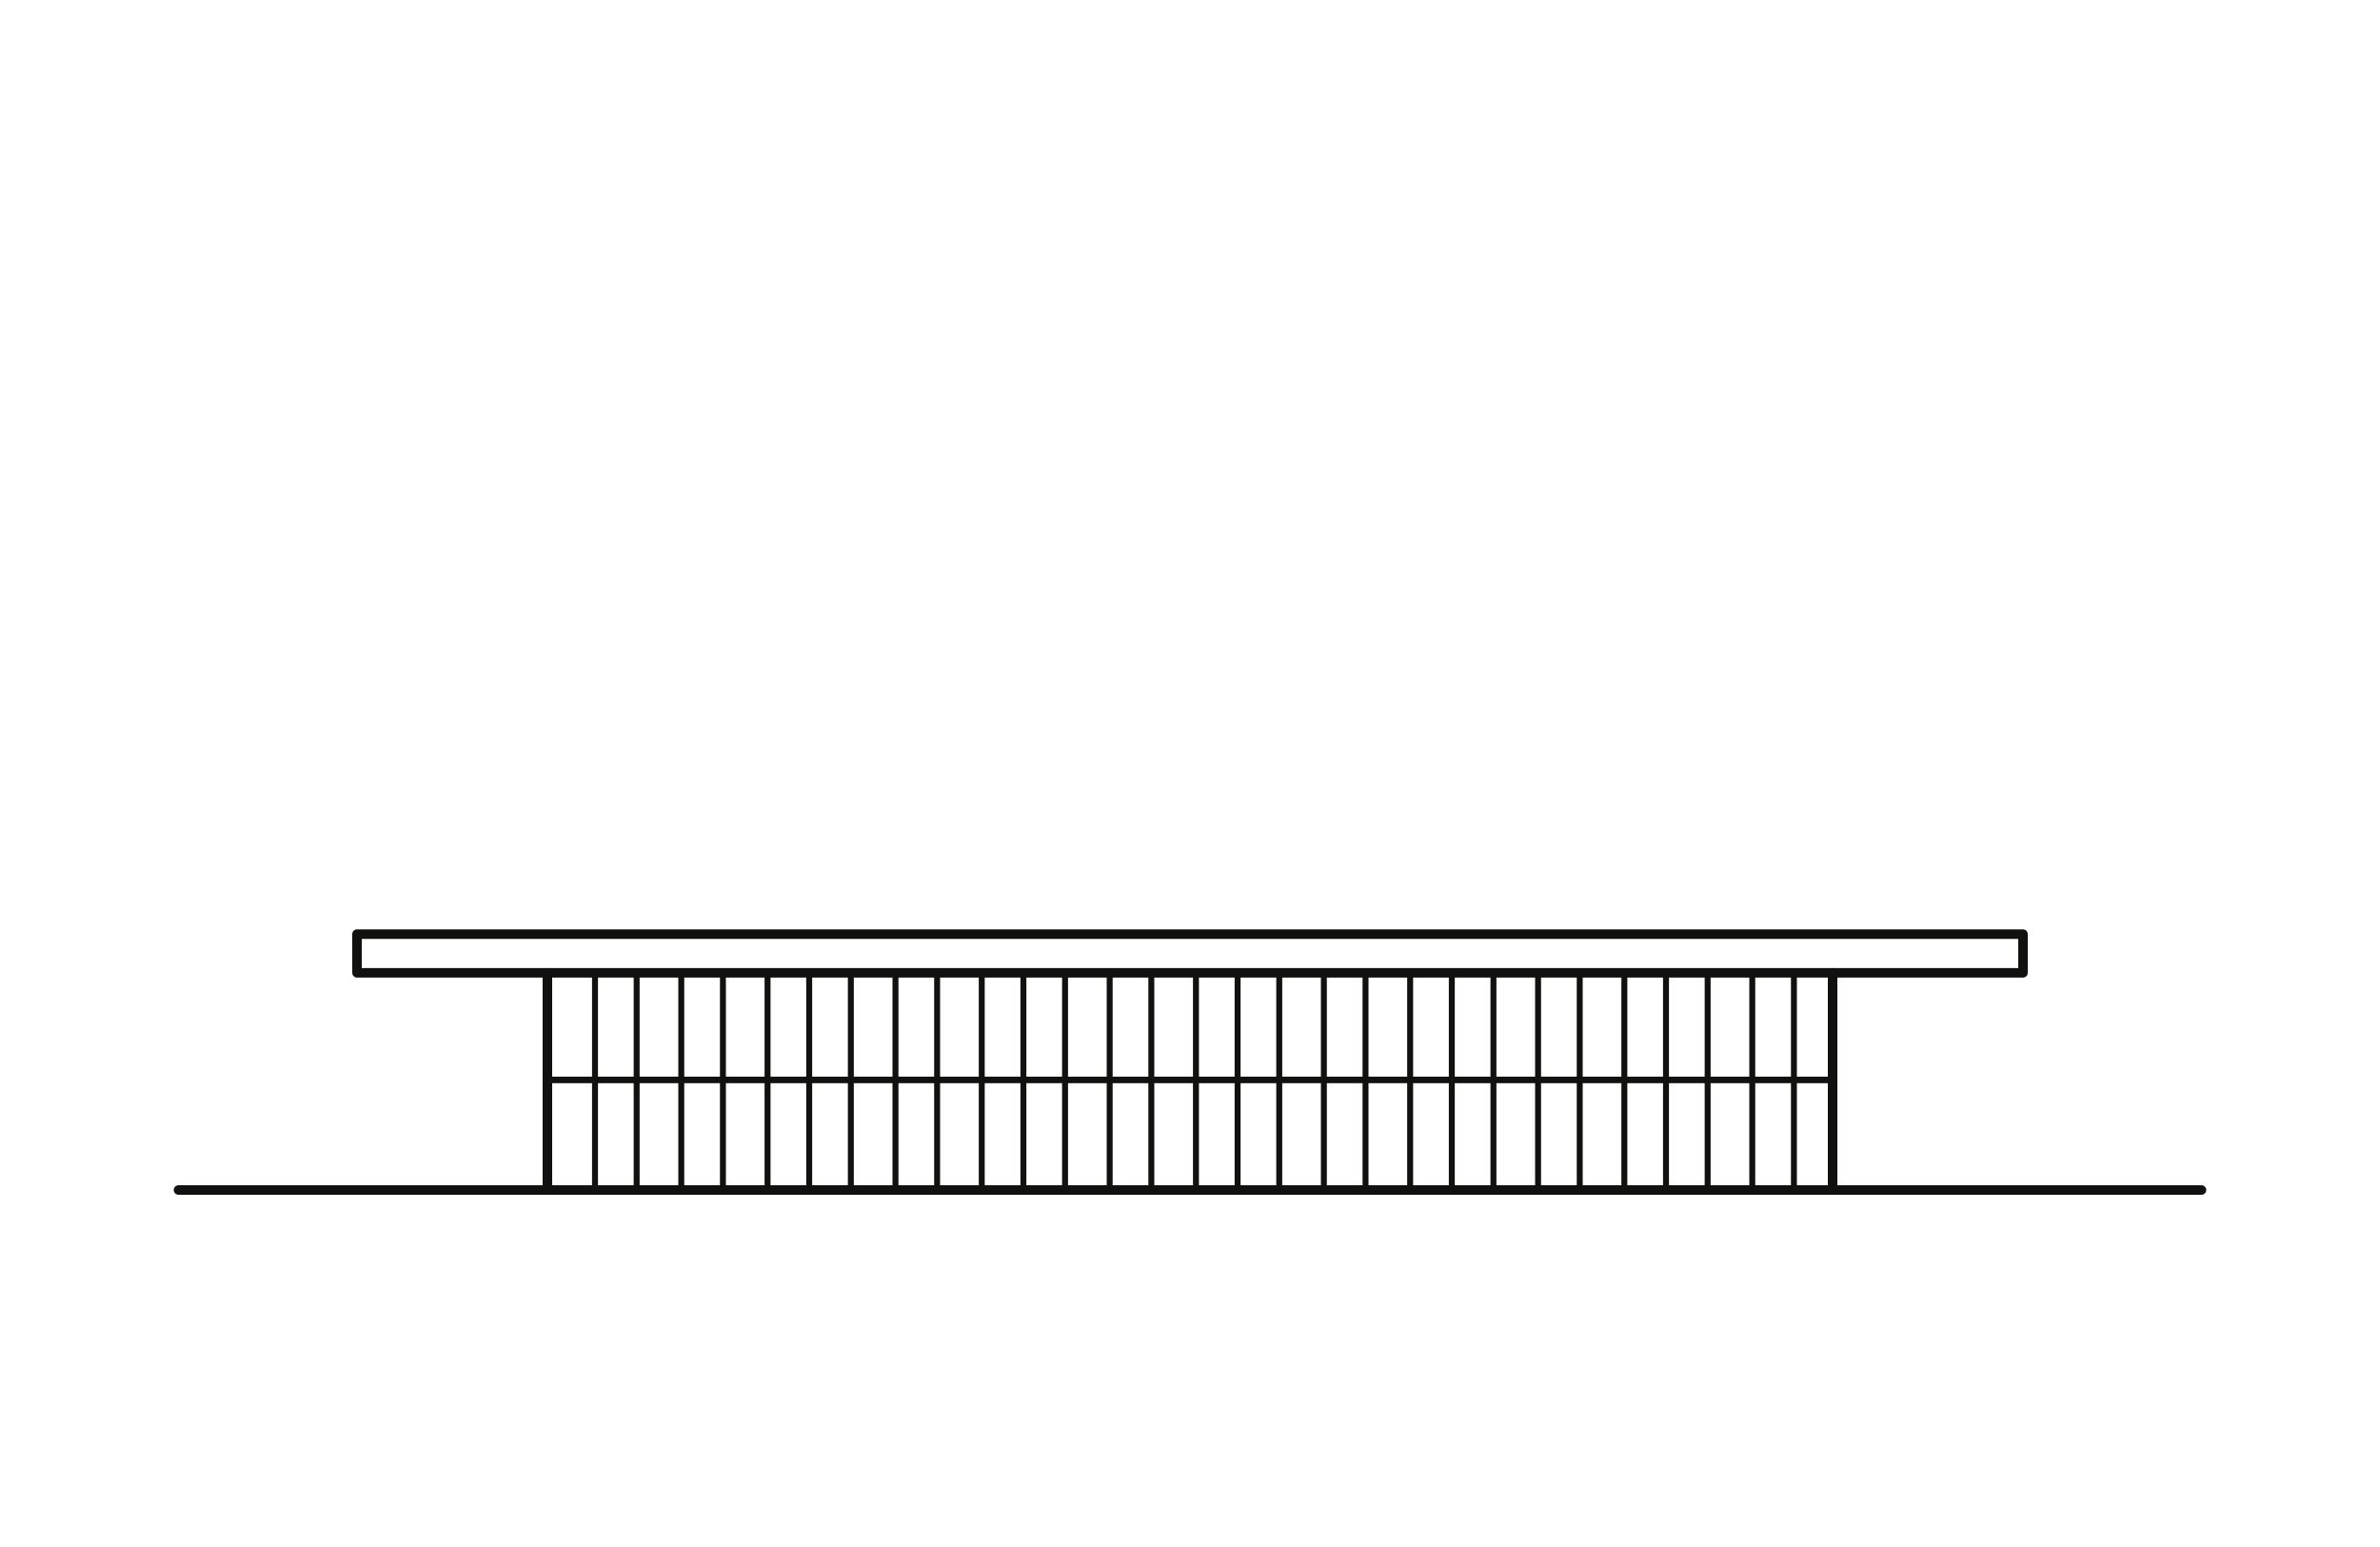
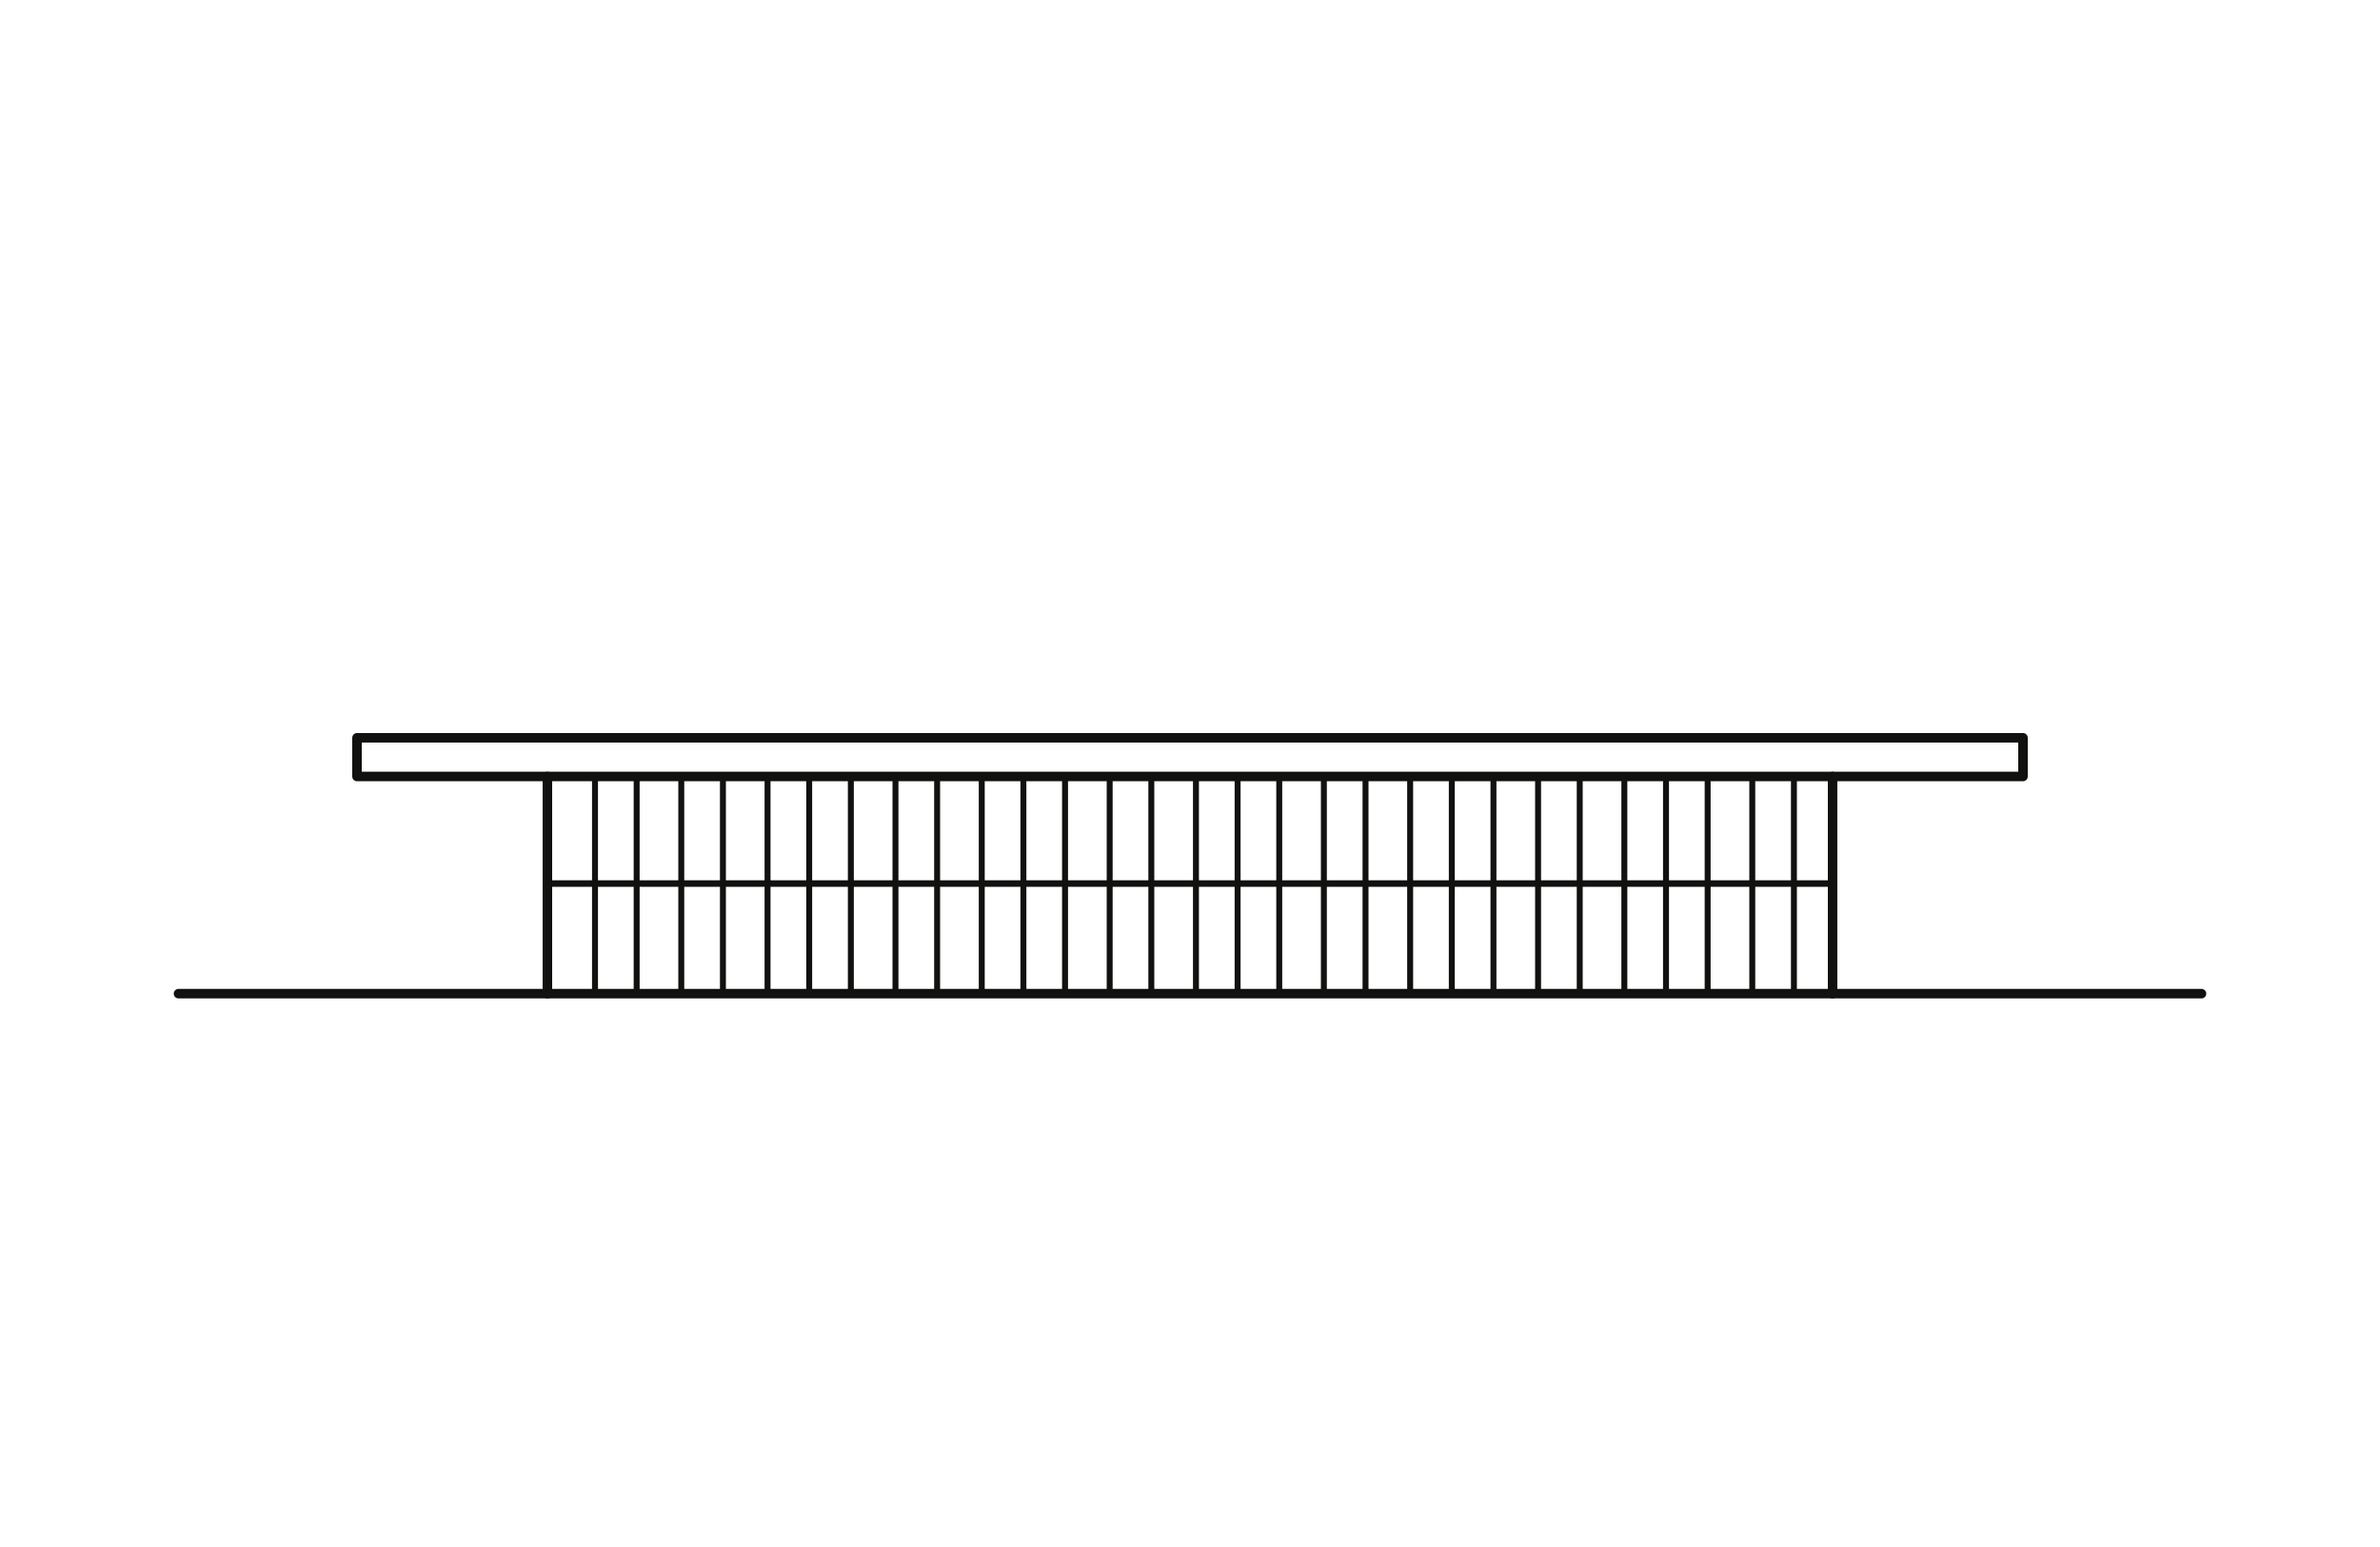
<svg xmlns="http://www.w3.org/2000/svg" viewBox="0 0 400 260" width="400" height="260">
  <rect width="400" height="260" fill="#fff" />
-   <g fill="none" stroke="#111110" stroke-linecap="round" stroke-linejoin="round">
+   <g transform="translate(0.0,-33.0) scale(1.000)" fill="none" stroke="#111110" stroke-linecap="round" stroke-linejoin="round">
    <path d="M30 200 H370" stroke-width="1.6" />
    <path d="M60 157 L340 157 L340 163.5 L60 163.5 Z" stroke-width="1.6" />
    <path d="M92 163.5 L92 200 M308 163.5 L308 200" stroke-width="1.6" />
    <path d="M100 164 V200 M107 164 V200 M114.5 164 V200 M121.5 164 V200 M129 164 V200 M136 164 V200 M143 164 V200 M150.5 164 V200 M157.5 164 V200 M165 164 V200 M172 164 V200 M179 164 V200 M186.5 164 V200 M193.5 164 V200 M201 164 V200 M208 164 V200 M215 164 V200 M222.5 164 V200 M229.5 164 V200 M237 164 V200 M244 164 V200 M251 164 V200 M258.5 164 V200 M265.5 164 V200 M273 164 V200 M280 164 V200 M287 164 V200 M294.5 164 V200 M301.5 164 V200" stroke-width="1.0" />
    <path d="M92 181.5 H308" stroke-width="1.1" />
  </g>
</svg>
